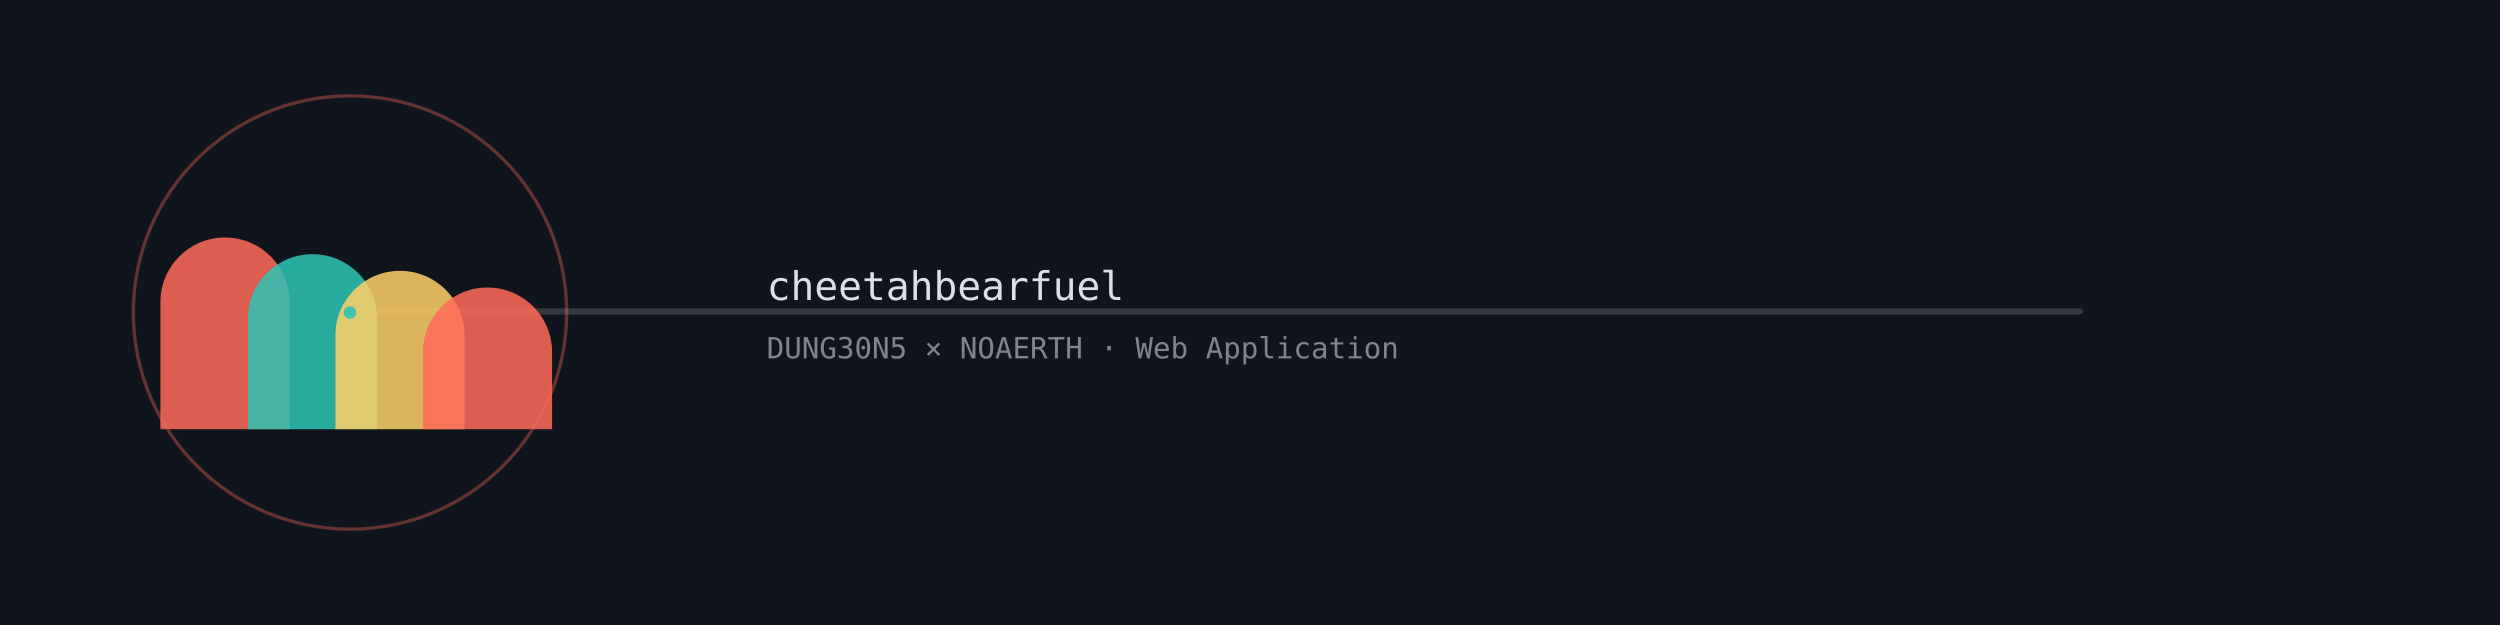
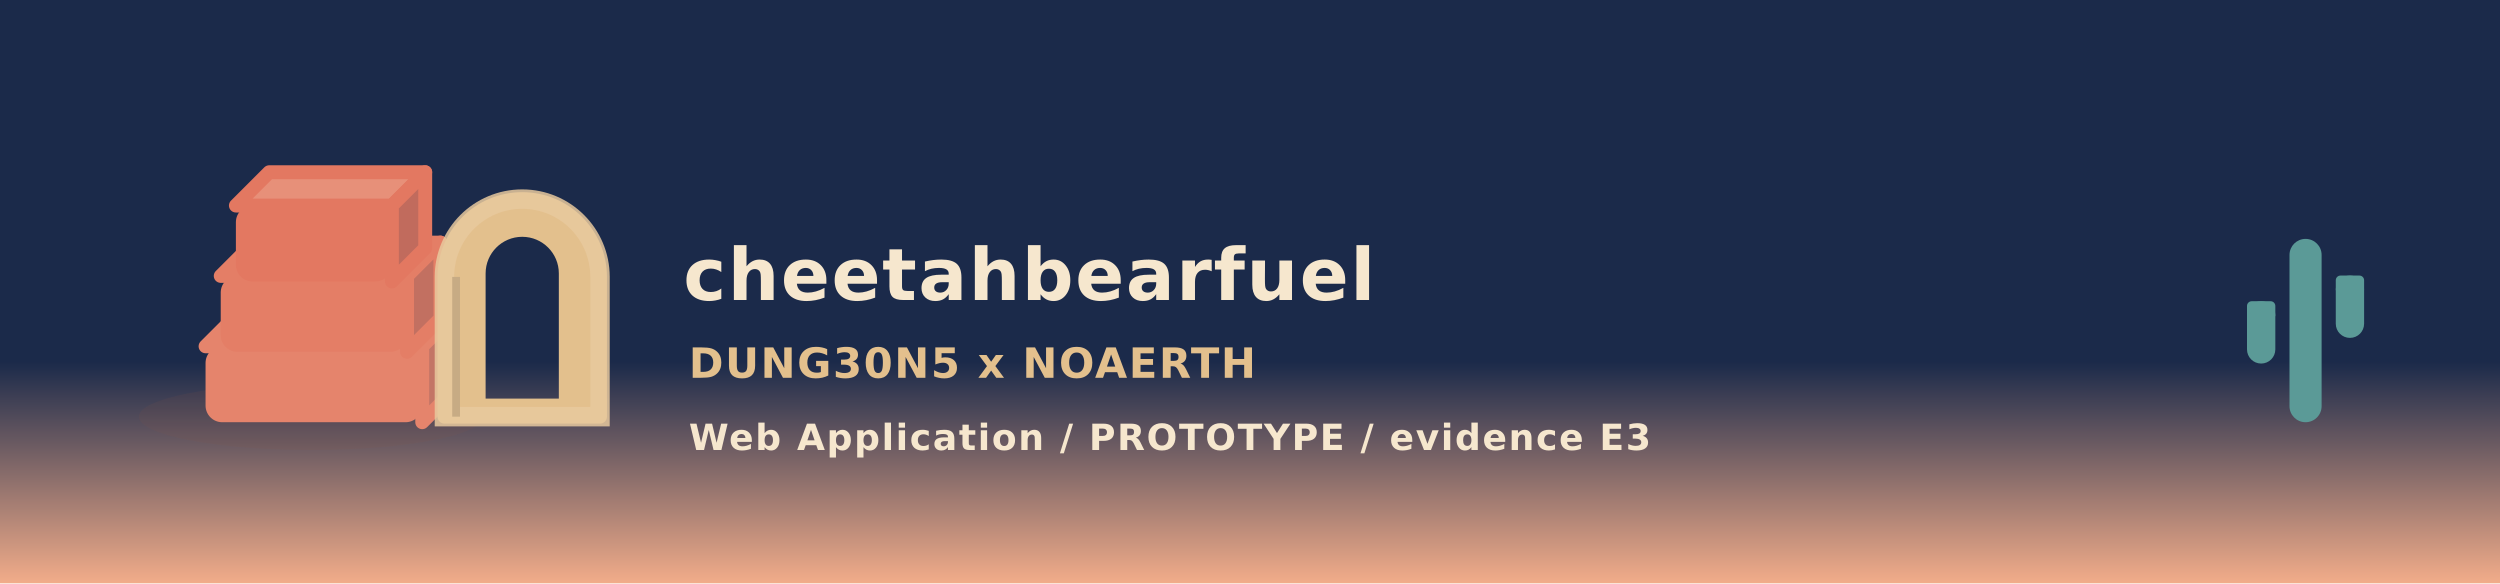
- <svg xmlns="http://www.w3.org/2000/svg" viewBox="0 0 1200 300" width="1200" height="300" role="img" aria-label="cheetahbearfuel identity object">
-   <rect width="1200" height="300" fill="#10141c" />
-   <defs>
-     <linearGradient id="gft" x1="0" y1="0" x2="1" y2="1">
-       <stop offset="0%" stop-color="#ff6b5a" />
-       <stop offset="100%" stop-color="#2ec4b6" />
-     </linearGradient>
-   </defs>
-   <rect x="168.00" y="148.00" width="832.00" height="3.00" rx="2.00" fill="rgba(242,245,249,0.160)" opacity="1.00" />
-   <path d="M77.00,206.00 L77.00,145.00 A31.00,31.00 0 0 1 139.00,145.00 L139.00,206.00 Z" fill="rgba(255,107,90,0.850)" opacity="1.00" />
-   <path d="M119.00,206.00 L119.00,153.00 A31.00,31.00 0 0 1 181.00,153.00 L181.00,206.00 Z" fill="rgba(46,196,182,0.850)" opacity="1.00" />
-   <path d="M161.00,206.00 L161.00,161.00 A31.00,31.00 0 0 1 223.00,161.00 L223.00,206.00 Z" fill="rgba(255,209,102,0.850)" opacity="1.00" />
-   <path d="M203.00,206.00 L203.00,169.00 A31.00,31.00 0 0 1 265.00,169.00 L265.00,206.00 Z" fill="rgba(255,107,90,0.850)" opacity="1.00" />
+ <svg xmlns="http://www.w3.org/2000/svg" width="900" height="210" viewBox="0 0 900 210" role="img" aria-label="cheetahbearfuel - identity object">
+   <linearGradient id="skyf" x1="0" y1="0" x2="0" y2="1">
+     <stop offset="0" stop-color="#1b2a4a" />
+     <stop offset="0.62" stop-color="#1b2a4a" />
+     <stop offset="1" stop-color="#f3ad8a" />
+   </linearGradient>
+   <rect width="900" height="210" fill="url(#skyf)" />
+   <rect x="0" y="352" width="900" height="-142" fill="#e3c08d" />
+   <rect x="0" y="352" width="900" height="3" fill="#e6c596" />
+   <ellipse cx="112" cy="150" rx="62" ry="12" fill="rgba(138,90,68,0.11)" />
  <g>
-     <circle cx="168.00" cy="150.00" r="104.00" fill="none" stroke="rgba(255,107,90,0.350)" stroke-width="1.60" opacity="1.00" />
-     <animate attributeName="opacity" values="0.25;1.0;0.25" dur="17.4s" begin="0s" repeatCount="indefinite" />
+     <path d="M74,124.67 L152,124.67 L164,112.67 L86,112.67 Z" fill="#e99a82" stroke="#e5846c" stroke-width="5" stroke-linejoin="round" />
+     <path d="M152,124.67 L164,112.67 L164,140 L152,152 Z" fill="#c37566" stroke="#e5846c" stroke-width="5" stroke-linejoin="round" />
+     <rect x="74" y="124.67" width="78" height="27.33" rx="6" fill="#e5846c" />
+     <path d="M79.46,99.33 L146.54,99.33 L158.54,87.33 L91.46,87.33 Z" fill="#e8957d" stroke="#e47e66" stroke-width="5" stroke-linejoin="round" />
+     <path d="M146.54,99.33 L158.54,87.33 L158.54,114.67 L146.54,126.67 Z" fill="#c27061" stroke="#e47e66" stroke-width="5" stroke-linejoin="round" />
+     <rect x="79.46" y="99.33" width="67.08" height="27.33" rx="6" fill="#e47e66" />
+     <path d="M84.92,74 L141.08,74 L153.08,62 L96.92,62 Z" fill="#e79079" stroke="#e37861" stroke-width="5" stroke-linejoin="round" />
+     <path d="M141.08,74 L153.08,62 L153.08,89.33 L141.08,101.33 Z" fill="#c16b5d" stroke="#e37861" stroke-width="5" stroke-linejoin="round" />
+     <rect x="84.92" y="74" width="56.16" height="27.33" rx="6" fill="#e37861" />
+     <animate attributeName="opacity" values="0.72;1;0.72" dur="6s" begin="0s" repeatCount="indefinite" />
  </g>
-   <circle cx="168" cy="150" r="3" fill="rgba(46,196,182,0.900)">
-     <animate attributeName="opacity" values="0.35;0.95;0.35" dur="17.4s" begin="0s" repeatCount="indefinite" />
-   </circle>
-   <text x="368" y="144" font-family="ui-monospace,Menlo,monospace" font-size="19" fill="rgba(242,245,249,0.900)">cheetahbearfuel</text>
-   <text x="368" y="172" font-family="ui-monospace,Menlo,monospace" font-size="14" fill="rgba(242,245,249,0.500)">DUNG30N5 × NOAERTH · Web Application</text>
+   <path d="M160,150 L160,99.68 A28,28 0 0 1 216,99.68 L216,150 Z M172.32,146 L172.32,98.43 A15.68,15.68 0 0 1 203.68,98.43 L203.68,146 Z" fill="#e3c08d" fill-rule="evenodd" stroke="#e3c08d" stroke-width="5" stroke-linejoin="round" />
+   <path d="M160,150 L160,99.68 A28,28 0 0 1 216,99.68 L216,150 Z" fill="none" stroke="#e8c99d" stroke-width="7" stroke-linecap="round" opacity="0.85" />
+   <rect x="162.8" y="99.68" width="2.8" height="50.32" fill="#c7ab84" />
+   <text x="246" y="108" font-family="Verdana,DejaVu Sans,sans-serif" font-size="26" font-weight="700" letter-spacing="0.6" fill="#f6e7ce" text-anchor="start">cheetahbearfuel</text>
+   <text x="248" y="136" font-family="Verdana,DejaVu Sans,sans-serif" font-size="15" font-weight="700" letter-spacing="0.6" fill="#e3c08d" text-anchor="start">DUNG30N5 x NOAERTH</text>
+   <text x="248" y="162" font-family="Verdana,DejaVu Sans,sans-serif" font-size="13" font-weight="700" letter-spacing="0.6" fill="#f6e7ce" text-anchor="start">Web Application  /  PROTOTYPE  /  evidence E3</text>
+   <rect x="824.22" y="86" width="11.56" height="66" rx="5.78" fill="#5b9a97" />
+   <rect x="808.92" y="108.44" width="10.2" height="22.44" rx="5.1" fill="#5b9a97" />
+   <rect x="808.92" y="108.44" width="10.2" height="6.6" rx="1.7" fill="#5b9a97" />
+   <rect x="840.88" y="99.2" width="10.2" height="22.44" rx="5.1" fill="#5b9a97" />
+   <rect x="840.88" y="99.2" width="10.2" height="6.6" rx="1.7" fill="#5b9a97" />
</svg>
